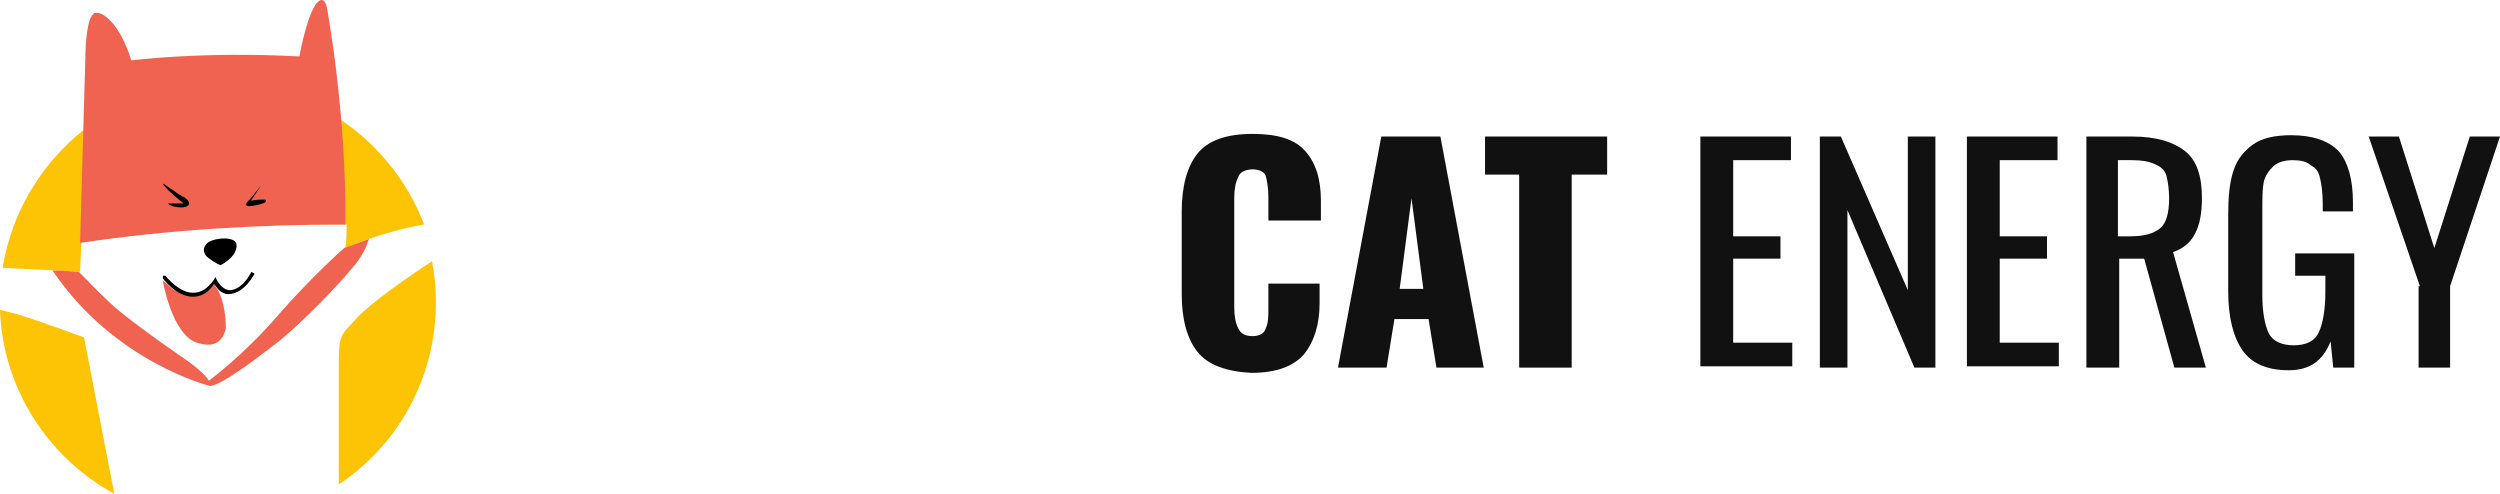
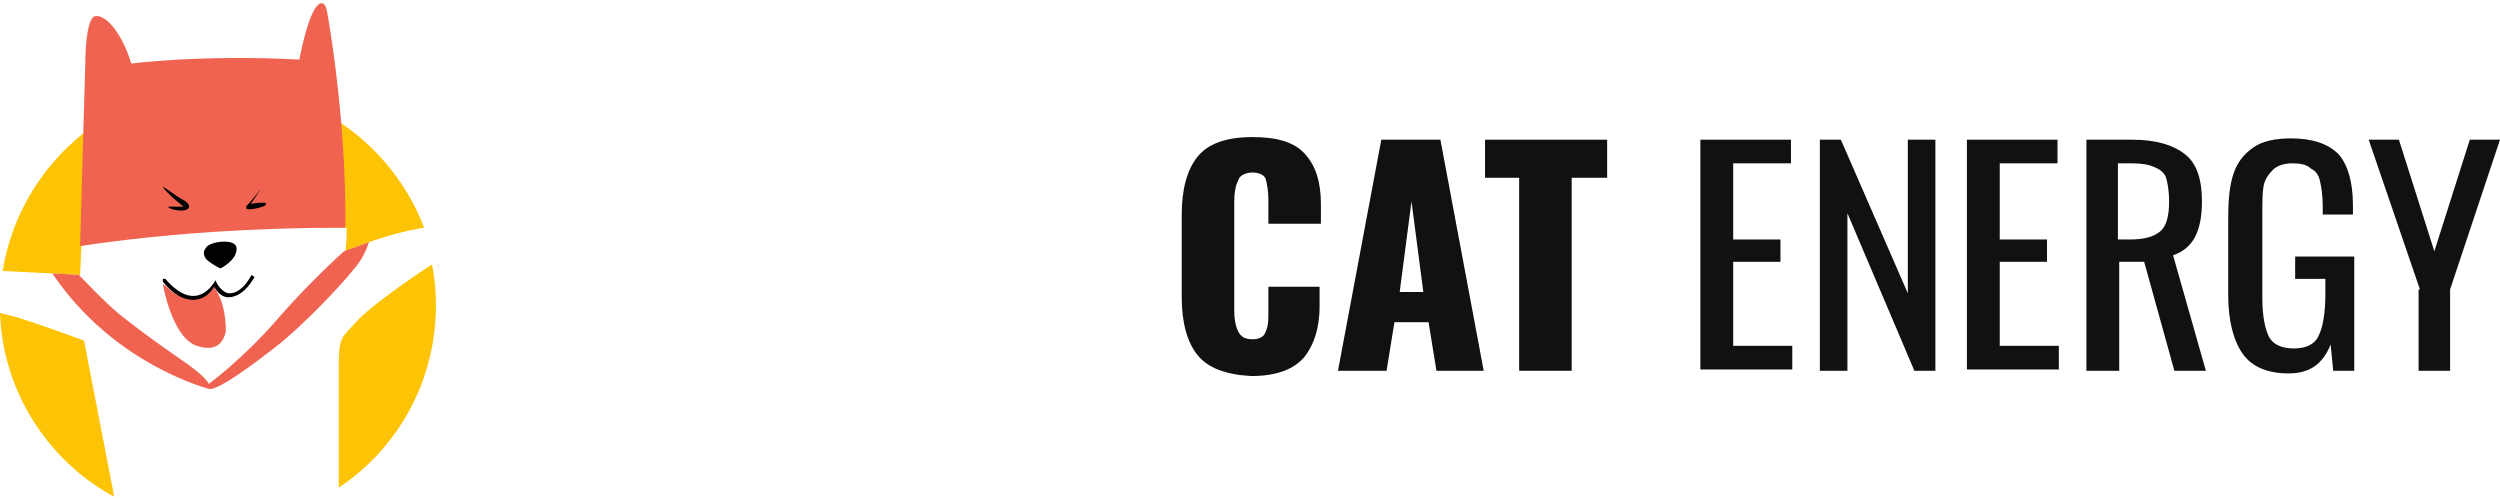
- <svg xmlns="http://www.w3.org/2000/svg" version="1.1" id="Layer_2" x="0px" y="0px" viewBox="0 0.002 190.4 37.598" style="enable-background:new 0 0 33.3 37.6;">
+ <svg xmlns="http://www.w3.org/2000/svg" class="logo-svg" version="1.1" id="Layer_2" x="0px" y="0px" viewBox="0 0.002 190.4 37.598" style="enable-background:new 0 0 33.3 37.6;" width="200" height="40">
  <style type="text/css">
-     .st0 {
-       fill: #FDC305;
+     .logo-svg__st1 {
+       fill: #fdc305;
    }
-     .st1 {
-       fill: #F06351;
+ 
+     .logo-svg__st2 {
+       fill: #f06351;
    }
  </style>
  <g>
-     <path class="st0" d="M6.1,20.7l0.1-2.3c6.7-0.9,13.4-1.4,20.2-1.3c0,0.6,0,1.2-0.1,1.8c0,0,2.9-1.3,6-1.8     c-2.4-6.3-8.5-10.8-15.6-10.8c-8.3,0-15.2,6.1-16.5,14.1C2.4,20.5,6.1,20.7,6.1,20.7z" />
-     <path class="st0" d="M27.2,24.2c-1.2,1.3-1.4,1.2-1.4,3.5c0,0.9,0,4.9,0,9.2c4.5-3,7.4-8.1,7.4-13.9c0-1.1-0.1-2.1-0.3-3.1     C31.2,21,28.2,23.1,27.2,24.2z" />
-     <path class="st0" d="M6.4,25.7c0,0-3.8-1.4-5.2-1.8c-0.4-0.1-0.8-0.2-1.2-0.3c0.2,6,3.7,11.3,8.7,14L6.4,25.7z" />
+     <path class="logo-svg__st1" d="M6.1,20.7l0.1-2.3c6.7-0.9,13.4-1.4,20.2-1.3c0,0.6,0,1.2-0.1,1.8c0,0,2.9-1.3,6-1.8     c-2.4-6.3-8.5-10.8-15.6-10.8c-8.3,0-15.2,6.1-16.5,14.1C2.4,20.5,6.1,20.7,6.1,20.7z" />
+     <path class="logo-svg__st1" d="M27.2,24.2c-1.2,1.3-1.4,1.2-1.4,3.5c0,0.9,0,4.9,0,9.2c4.5-3,7.4-8.1,7.4-13.9c0-1.1-0.1-2.1-0.3-3.1     C31.2,21,28.2,23.1,27.2,24.2z" />
+     <path class="logo-svg__st1" d="M6.4,25.7c0,0-3.8-1.4-5.2-1.8c-0.4-0.1-0.8-0.2-1.2-0.3c0.2,6,3.7,11.3,8.7,14L6.4,25.7z" />
  </g>
-   <path class="st1" d="M26.3,17.1c0.1-8.5-1.4-16.5-1.4-16.5S24.7-0.6,24,0.4c-0.7,1.1-1.2,3.9-1.2,3.9c-7.4-0.4-12.8,0.3-12.8,0.3   C9.2,2,7.9,0.8,7.2,1C6.5,1.3,6.5,4.4,6.5,4.4L6.1,18.5C12.8,17.5,19.6,17.1,26.3,17.1z" />
+   <path class="logo-svg__st2" d="M26.3,17.1c0.1-8.5-1.4-16.5-1.4-16.5S24.7-0.6,24,0.4c-0.7,1.1-1.2,3.9-1.2,3.9c-7.4-0.4-12.8,0.3-12.8,0.3   C9.2,2,7.9,0.8,7.2,1C6.5,1.3,6.5,4.4,6.5,4.4L6.1,18.5C12.8,17.5,19.6,17.1,26.3,17.1z" />
  <path d="M12.4,14c0-0.1,1,0.7,1.4,0.9c0.4,0.2,0.6,0.4,0.6,0.6c0,0.2-0.3,0.3-0.6,0.3s-0.9-0.1-1-0.3c0,0,0.6,0,0.9,0h0.3   C14.1,15.6,12.7,14.5,12.4,14z" />
  <path d="M19.9,14.1c0,0-1,1.3-1.1,1.3c0,0.1-0.2,0.3,0.2,0.3s1.1-0.2,1.2-0.3c0.1-0.1,0.1-0.2-0.1-0.2c-0.2,0-0.7,0-1,0.1L19.9,14.1   C19.9,14.1,20,14,19.9,14.1z" />
  <path d="M16.8,20.2c0,0,0.8-0.4,1.1-1c0.3-0.7,0-0.9-0.4-1c-0.5-0.1-1.3,0-1.7,0.3c-0.4,0.4-0.3,0.7-0.1,1   C15.9,19.7,16.5,20.1,16.8,20.2z" />
-   <path class="st1" d="M16.3,21.5c0,0-0.2,0.4-0.5,0.6c-0.2,0.2-0.6,0.4-1,0.4c-0.6,0-1.1-0.2-1.5-0.4c-0.2-0.1-0.4-0.3-0.5-0.4   c-0.2-0.2-0.4-0.3-0.4-0.3s0.7,4.1,2.6,4.7c1.8,0.6,2.1-0.7,2.2-1.1c0-0.3,0-2.1-0.8-3.2C16.5,21.4,16.4,21.6,16.3,21.5z" />
+   <path class="logo-svg__st2" d="M16.3,21.5c0,0-0.2,0.4-0.5,0.6c-0.2,0.2-0.6,0.4-1,0.4c-0.6,0-1.1-0.2-1.5-0.4c-0.2-0.1-0.4-0.3-0.5-0.4   c-0.2-0.2-0.4-0.3-0.4-0.3s0.7,4.1,2.6,4.7c1.8,0.6,2.1-0.7,2.2-1.1c0-0.3,0-2.1-0.8-3.2C16.5,21.4,16.4,21.6,16.3,21.5z" />
  <g>
    <path d="M14.7,22.6C14.7,22.6,14.7,22.6,14.7,22.6c-1.3,0-2.3-1.4-2.3-1.4c0-0.1,0-0.2,0-0.2c0.1,0,0.2,0,0.2,0c0,0,1,1.3,2.1,1.3     c0,0,0,0,0,0c0.6,0,1.1-0.3,1.6-1l0.1-0.2l0.1,0.2c0,0,0.4,0.8,1,0.8c0.5,0,1.1-0.4,1.6-1.3c0-0.1,0.1-0.1,0.2,0     c0.1,0,0.1,0.1,0,0.2c-0.6,1-1.3,1.4-1.9,1.4c-0.6,0-0.9-0.5-1.1-0.8C15.9,22.3,15.3,22.6,14.7,22.6z" />
  </g>
-   <path class="st1" d="M26.2,18.9c0,0-2.5,2.2-5.1,5.2S15.9,29,15.9,29c-0.2-0.5-1.6-1.5-1.6-1.5s-3.1-2.1-5.2-3.8   c-1.2-1-2.3-2.2-3.1-3c-0.3,0-1.1-0.1-2-0.1c4.7,7,12,8.8,12,8.8c0.9-0.1,3.3-1.9,5.1-3.3c1.8-1.4,4.8-4.5,5.9-5.9   c0.6-0.7,0.9-1.4,1.1-2C27,18.6,26.2,18.9,26.2,18.9z" />
+   <path class="logo-svg__st2" d="M26.2,18.9c0,0-2.5,2.2-5.1,5.2S15.9,29,15.9,29c-0.2-0.5-1.6-1.5-1.6-1.5s-3.1-2.1-5.2-3.8   c-1.2-1-2.3-2.2-3.1-3c-0.3,0-1.1-0.1-2-0.1c4.7,7,12,8.8,12,8.8c0.9-0.1,3.3-1.9,5.1-3.3c1.8-1.4,4.8-4.5,5.9-5.9   c0.6-0.7,0.9-1.4,1.1-2C27,18.6,26.2,18.9,26.2,18.9z" />
  <g transform="matrix(1, 0, 0, 1, 90, 10.2)">
-     <path class="st0" d="M1.2,16.6c-0.8-1-1.2-2.5-1.2-4.4V5.9c0-1.9,0.4-3.4,1.2-4.4C2,0.5,3.4,0,5.4,0c1.9,0,3.2,0.4,4,1.3     c0.8,0.9,1.2,2.1,1.2,3.8v1.5H6.6V4.8c0-0.7-0.1-1.2-0.2-1.6C6.3,2.9,5.9,2.7,5.4,2.7S4.4,2.9,4.3,3.3C4.1,3.7,4,4.2,4,4.9v8.3     c0,0.7,0.1,1.2,0.3,1.6c0.2,0.4,0.5,0.6,1.1,0.6c0.5,0,0.9-0.2,1-0.6c0.2-0.4,0.2-0.9,0.2-1.6v-1.8h3.9v1.5c0,1.6-0.4,2.9-1.2,3.9     c-0.8,0.9-2.1,1.4-4,1.4C3.4,18.1,2,17.6,1.2,16.6z" style="fill: rgb(17, 17, 17);" />
-     <path class="st0" d="M15.2,0.2h4.5L23,17.8h-3.6l-0.6-3.7h-2.6l-0.6,3.7h-3.7L15.2,0.2z M18.4,11.8l-0.9-6.9l-0.9,6.9H18.4z" style="fill: rgb(17, 17, 17);" />
-     <path class="st0" d="M25.8,3.1h-2.7V0.2h9.3v2.9h-2.7v14.7h-4V3.1z" style="fill: rgb(17, 17, 17);" />
-     <path class="st0" d="M39.5,0.2h6.9v1.8H42v5.8h3.6v1.7H42v6.4h4.5v1.8h-7V0.2z" style="fill: rgb(17, 17, 17);" />
-     <path class="st0" d="M48.5,0.2h1.7l5.1,11.7V0.2h2.1v17.6h-1.6l-5.1-12v12h-2.1V0.2z" style="fill: rgb(17, 17, 17);" />
-     <path class="st0" d="M59.8,0.2h6.9v1.8h-4.4v5.8h3.6v1.7h-3.6v6.4h4.5v1.8h-7V0.2z" style="fill: rgb(17, 17, 17);" />
-     <path class="st0" d="M68.8,0.2h3.6c1.8,0,3.1,0.4,4,1.1s1.3,1.9,1.3,3.6c0,2.3-0.7,3.6-2.2,4.1l2.5,8.8h-2.4l-2.3-8.3h-1.9v8.3     h-2.5V0.2z M72.2,7.8c1.1,0,1.8-0.2,2.3-0.6C75,6.8,75.2,6,75.2,4.9c0-0.7-0.1-1.3-0.2-1.7s-0.4-0.7-0.9-0.9     c-0.4-0.2-1-0.3-1.7-0.3h-1.1v5.8H72.2z" style="fill: rgb(17, 17, 17);" />
-     <path class="st0" d="M80.8,16.5c-0.7-1-1.1-2.5-1.1-4.5V6.2c0-1.4,0.1-2.5,0.4-3.4c0.3-0.9,0.8-1.5,1.5-2c0.7-0.5,1.7-0.7,2.9-0.7     c1.6,0,2.8,0.4,3.6,1.2c0.7,0.8,1.1,2.1,1.1,3.9v0.7h-2.3V5.3c0-0.8-0.1-1.5-0.2-1.9c-0.1-0.5-0.3-0.8-0.7-1     C85.7,2.1,85.2,2,84.6,2c-0.7,0-1.2,0.2-1.5,0.5c-0.3,0.3-0.6,0.7-0.7,1.2c-0.1,0.5-0.1,1.2-0.1,2.1v6.5c0,1.3,0.2,2.3,0.5,2.9     c0.3,0.6,1,0.9,1.9,0.9c0.9,0,1.6-0.3,1.9-1c0.3-0.6,0.5-1.7,0.5-3.1v-1.2h-2.3V9.1h4.5v8.7h-1.6l-0.2-2c-0.6,1.5-1.6,2.2-3.2,2.2     C82.7,18,81.5,17.5,80.8,16.5z" style="fill: rgb(17, 17, 17);" />
-     <path class="st0" d="M94.3,11.6L90.4,0.2h2.3l2.7,8.5l2.7-8.5h2.3l-3.8,11.4v6.2h-2.4V11.6z" style="fill: rgb(17, 17, 17);" />
+     <path class="logo-svg__st1" d="M1.2,16.6c-0.8-1-1.2-2.5-1.2-4.4V5.9c0-1.9,0.4-3.4,1.2-4.4C2,0.5,3.4,0,5.4,0c1.9,0,3.2,0.4,4,1.3     c0.8,0.9,1.2,2.1,1.2,3.8v1.5H6.6V4.8c0-0.7-0.1-1.2-0.2-1.6C6.3,2.9,5.9,2.7,5.4,2.7S4.4,2.9,4.3,3.3C4.1,3.7,4,4.2,4,4.9v8.3     c0,0.7,0.1,1.2,0.3,1.6c0.2,0.4,0.5,0.6,1.1,0.6c0.5,0,0.9-0.2,1-0.6c0.2-0.4,0.2-0.9,0.2-1.6v-1.8h3.9v1.5c0,1.6-0.4,2.9-1.2,3.9     c-0.8,0.9-2.1,1.4-4,1.4C3.4,18.1,2,17.6,1.2,16.6z" style="fill: rgb(17, 17, 17);" />
+     <path class="logo-svg__st1" d="M15.2,0.2h4.5L23,17.8h-3.6l-0.6-3.7h-2.6l-0.6,3.7h-3.7L15.2,0.2z M18.4,11.8l-0.9-6.9l-0.9,6.9H18.4z" style="fill: rgb(17, 17, 17);" />
+     <path class="logo-svg__st1" d="M25.8,3.1h-2.7V0.2h9.3v2.9h-2.7v14.7h-4V3.1z" style="fill: rgb(17, 17, 17);" />
+     <path class="logo-svg__st1" d="M39.5,0.2h6.9v1.8H42v5.8h3.6v1.7H42v6.4h4.5v1.8h-7V0.2z" style="fill: rgb(17, 17, 17);" />
+     <path class="logo-svg__st1" d="M48.5,0.2h1.7l5.1,11.7V0.2h2.1v17.6h-1.6l-5.1-12v12h-2.1V0.2z" style="fill: rgb(17, 17, 17);" />
+     <path class="logo-svg__st1" d="M59.8,0.2h6.9v1.8h-4.4v5.8h3.6v1.7h-3.6v6.4h4.5v1.8h-7V0.2z" style="fill: rgb(17, 17, 17);" />
+     <path class="logo-svg__st1" d="M68.8,0.2h3.6c1.8,0,3.1,0.4,4,1.1s1.3,1.9,1.3,3.6c0,2.3-0.7,3.6-2.2,4.1l2.5,8.8h-2.4l-2.3-8.3h-1.9v8.3     h-2.5V0.2z M72.2,7.8c1.1,0,1.8-0.2,2.3-0.6C75,6.8,75.2,6,75.2,4.9c0-0.7-0.1-1.3-0.2-1.7s-0.4-0.7-0.9-0.9     c-0.4-0.2-1-0.3-1.7-0.3h-1.1v5.8H72.2z" style="fill: rgb(17, 17, 17);" />
+     <path class="logo-svg__st1" d="M80.8,16.5c-0.7-1-1.1-2.5-1.1-4.5V6.2c0-1.4,0.1-2.5,0.4-3.4c0.3-0.9,0.8-1.5,1.5-2c0.7-0.5,1.7-0.7,2.9-0.7     c1.6,0,2.8,0.4,3.6,1.2c0.7,0.8,1.1,2.1,1.1,3.9v0.7h-2.3V5.3c0-0.8-0.1-1.5-0.2-1.9c-0.1-0.5-0.3-0.8-0.7-1     C85.7,2.1,85.2,2,84.6,2c-0.7,0-1.2,0.2-1.5,0.5c-0.3,0.3-0.6,0.7-0.7,1.2c-0.1,0.5-0.1,1.2-0.1,2.1v6.5c0,1.3,0.2,2.3,0.5,2.9     c0.3,0.6,1,0.9,1.9,0.9c0.9,0,1.6-0.3,1.9-1c0.3-0.6,0.5-1.7,0.5-3.1v-1.2h-2.3V9.1h4.5v8.7h-1.6l-0.2-2c-0.6,1.5-1.6,2.2-3.2,2.2     C82.7,18,81.5,17.5,80.8,16.5z" style="fill: rgb(17, 17, 17);" />
+     <path class="logo-svg__st1" d="M94.3,11.6L90.4,0.2h2.3l2.7,8.5l2.7-8.5h2.3l-3.8,11.4v6.2h-2.4V11.6z" style="fill: rgb(17, 17, 17);" />
  </g>
</svg>
